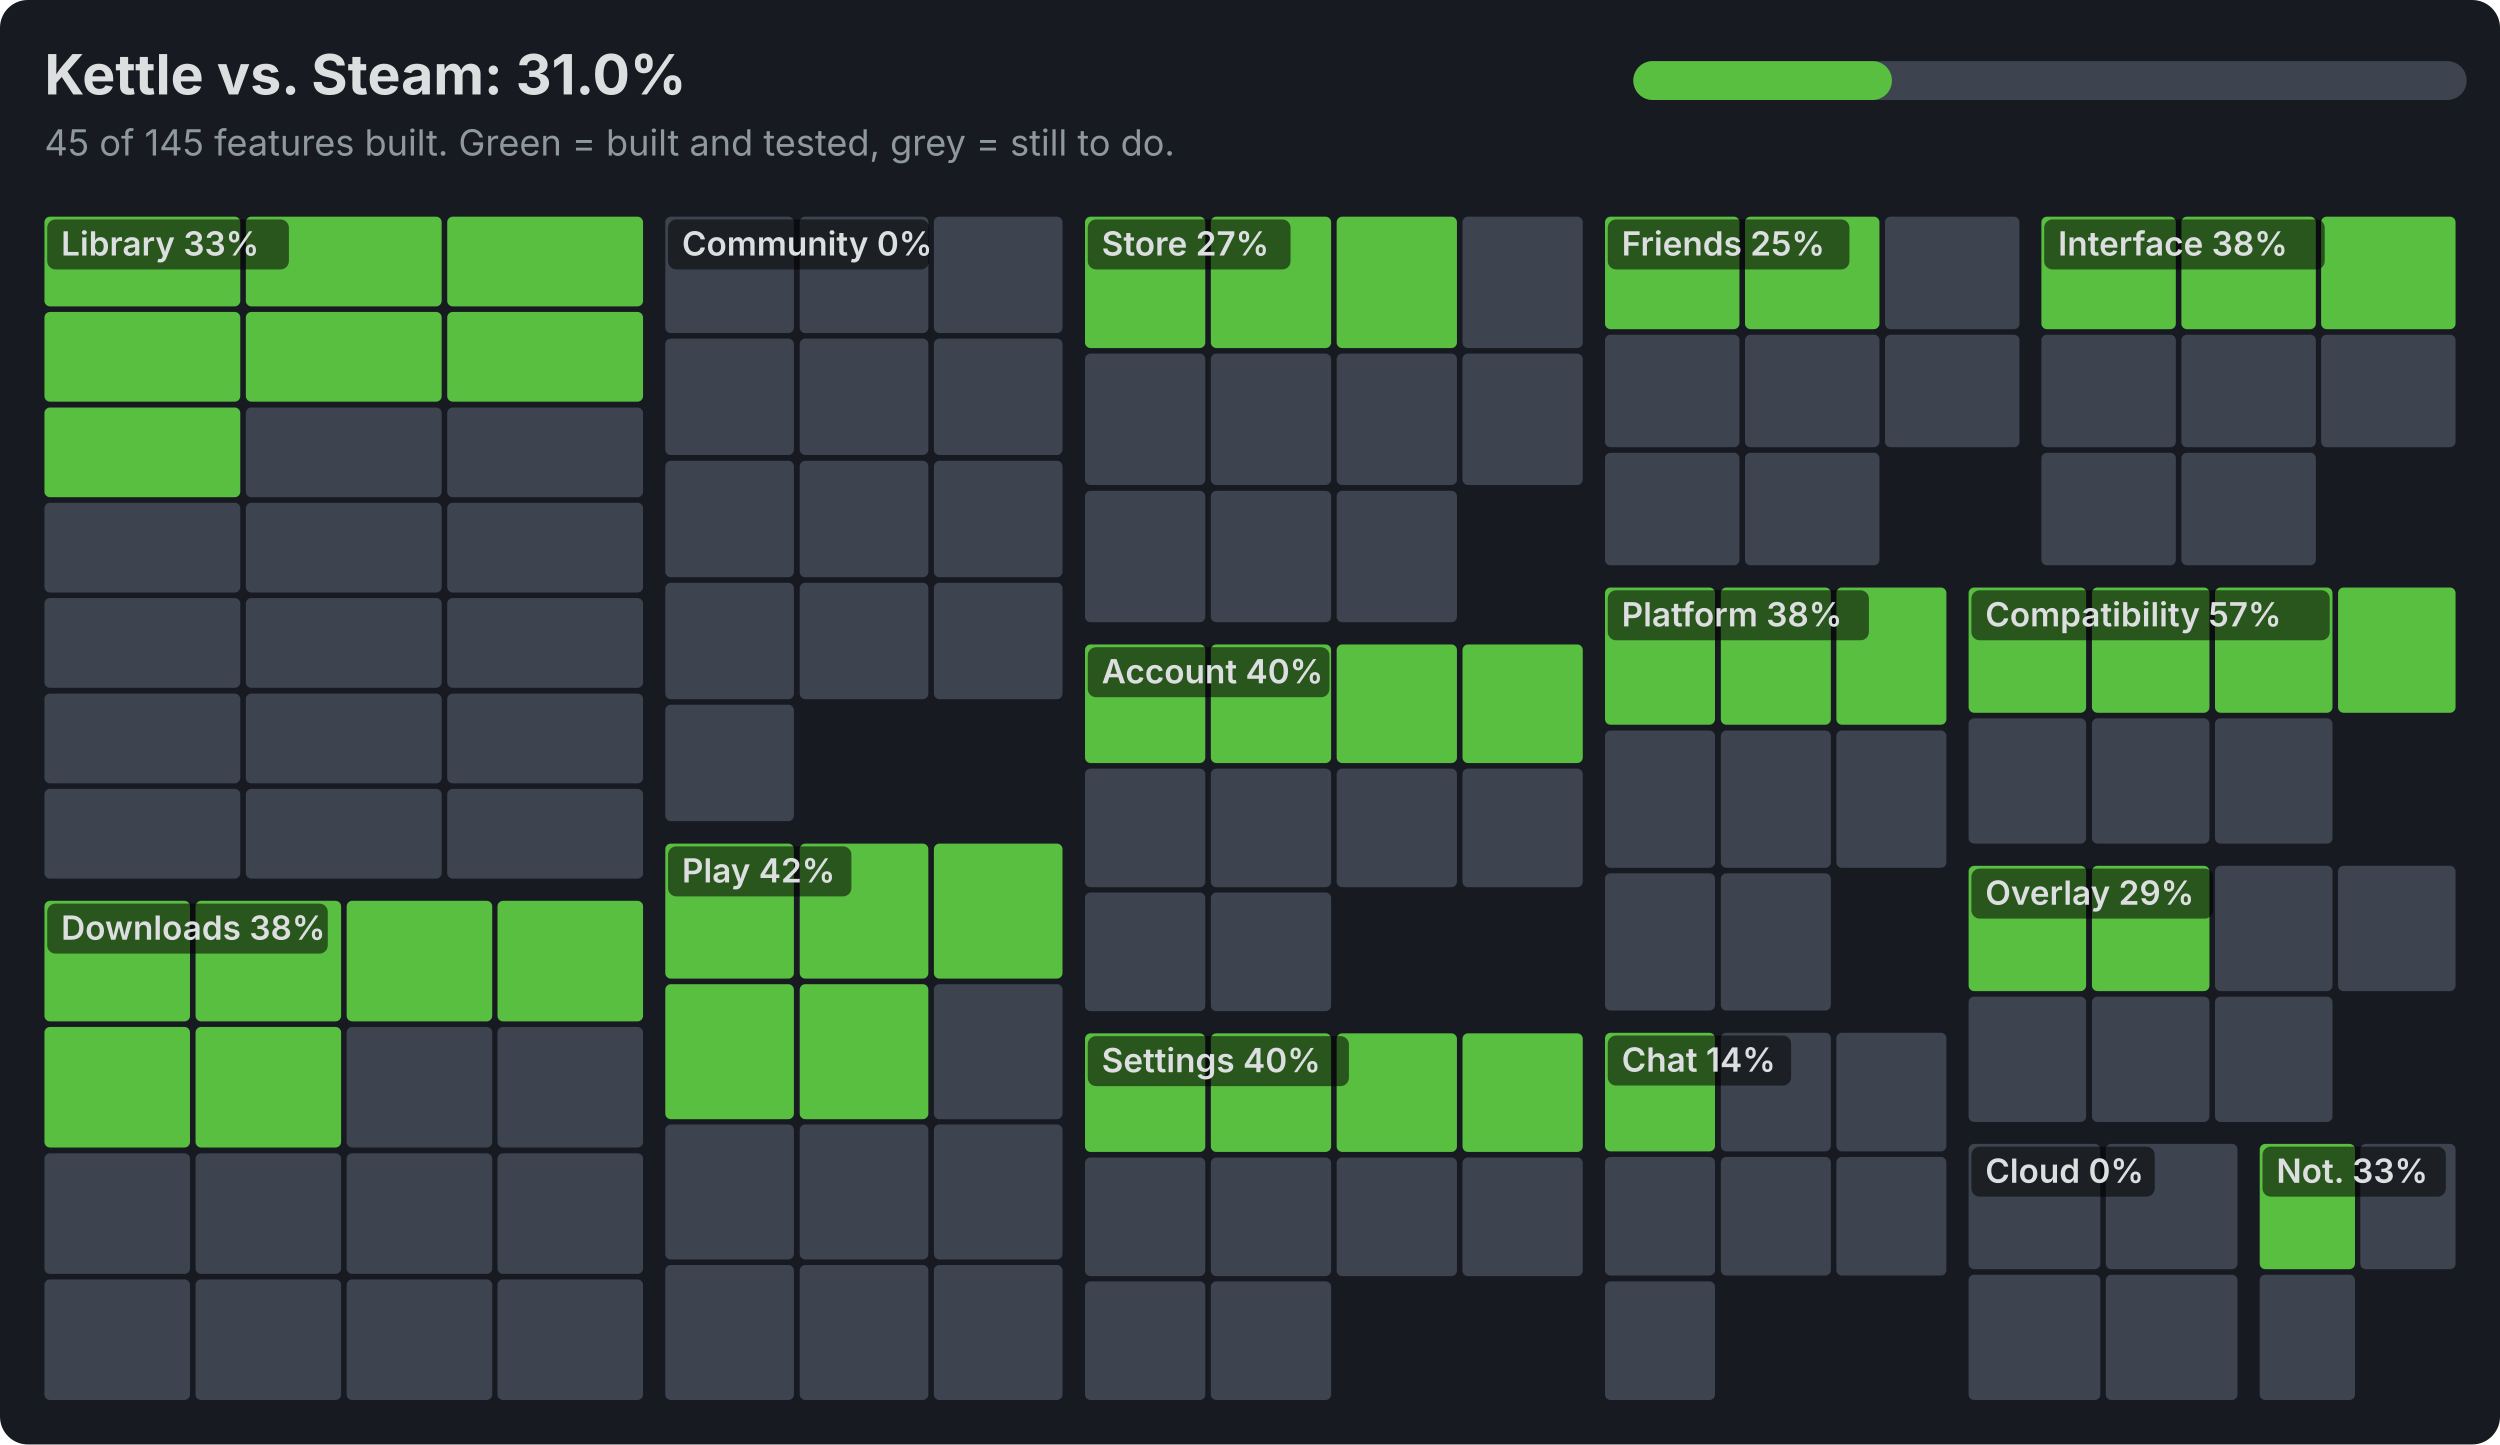
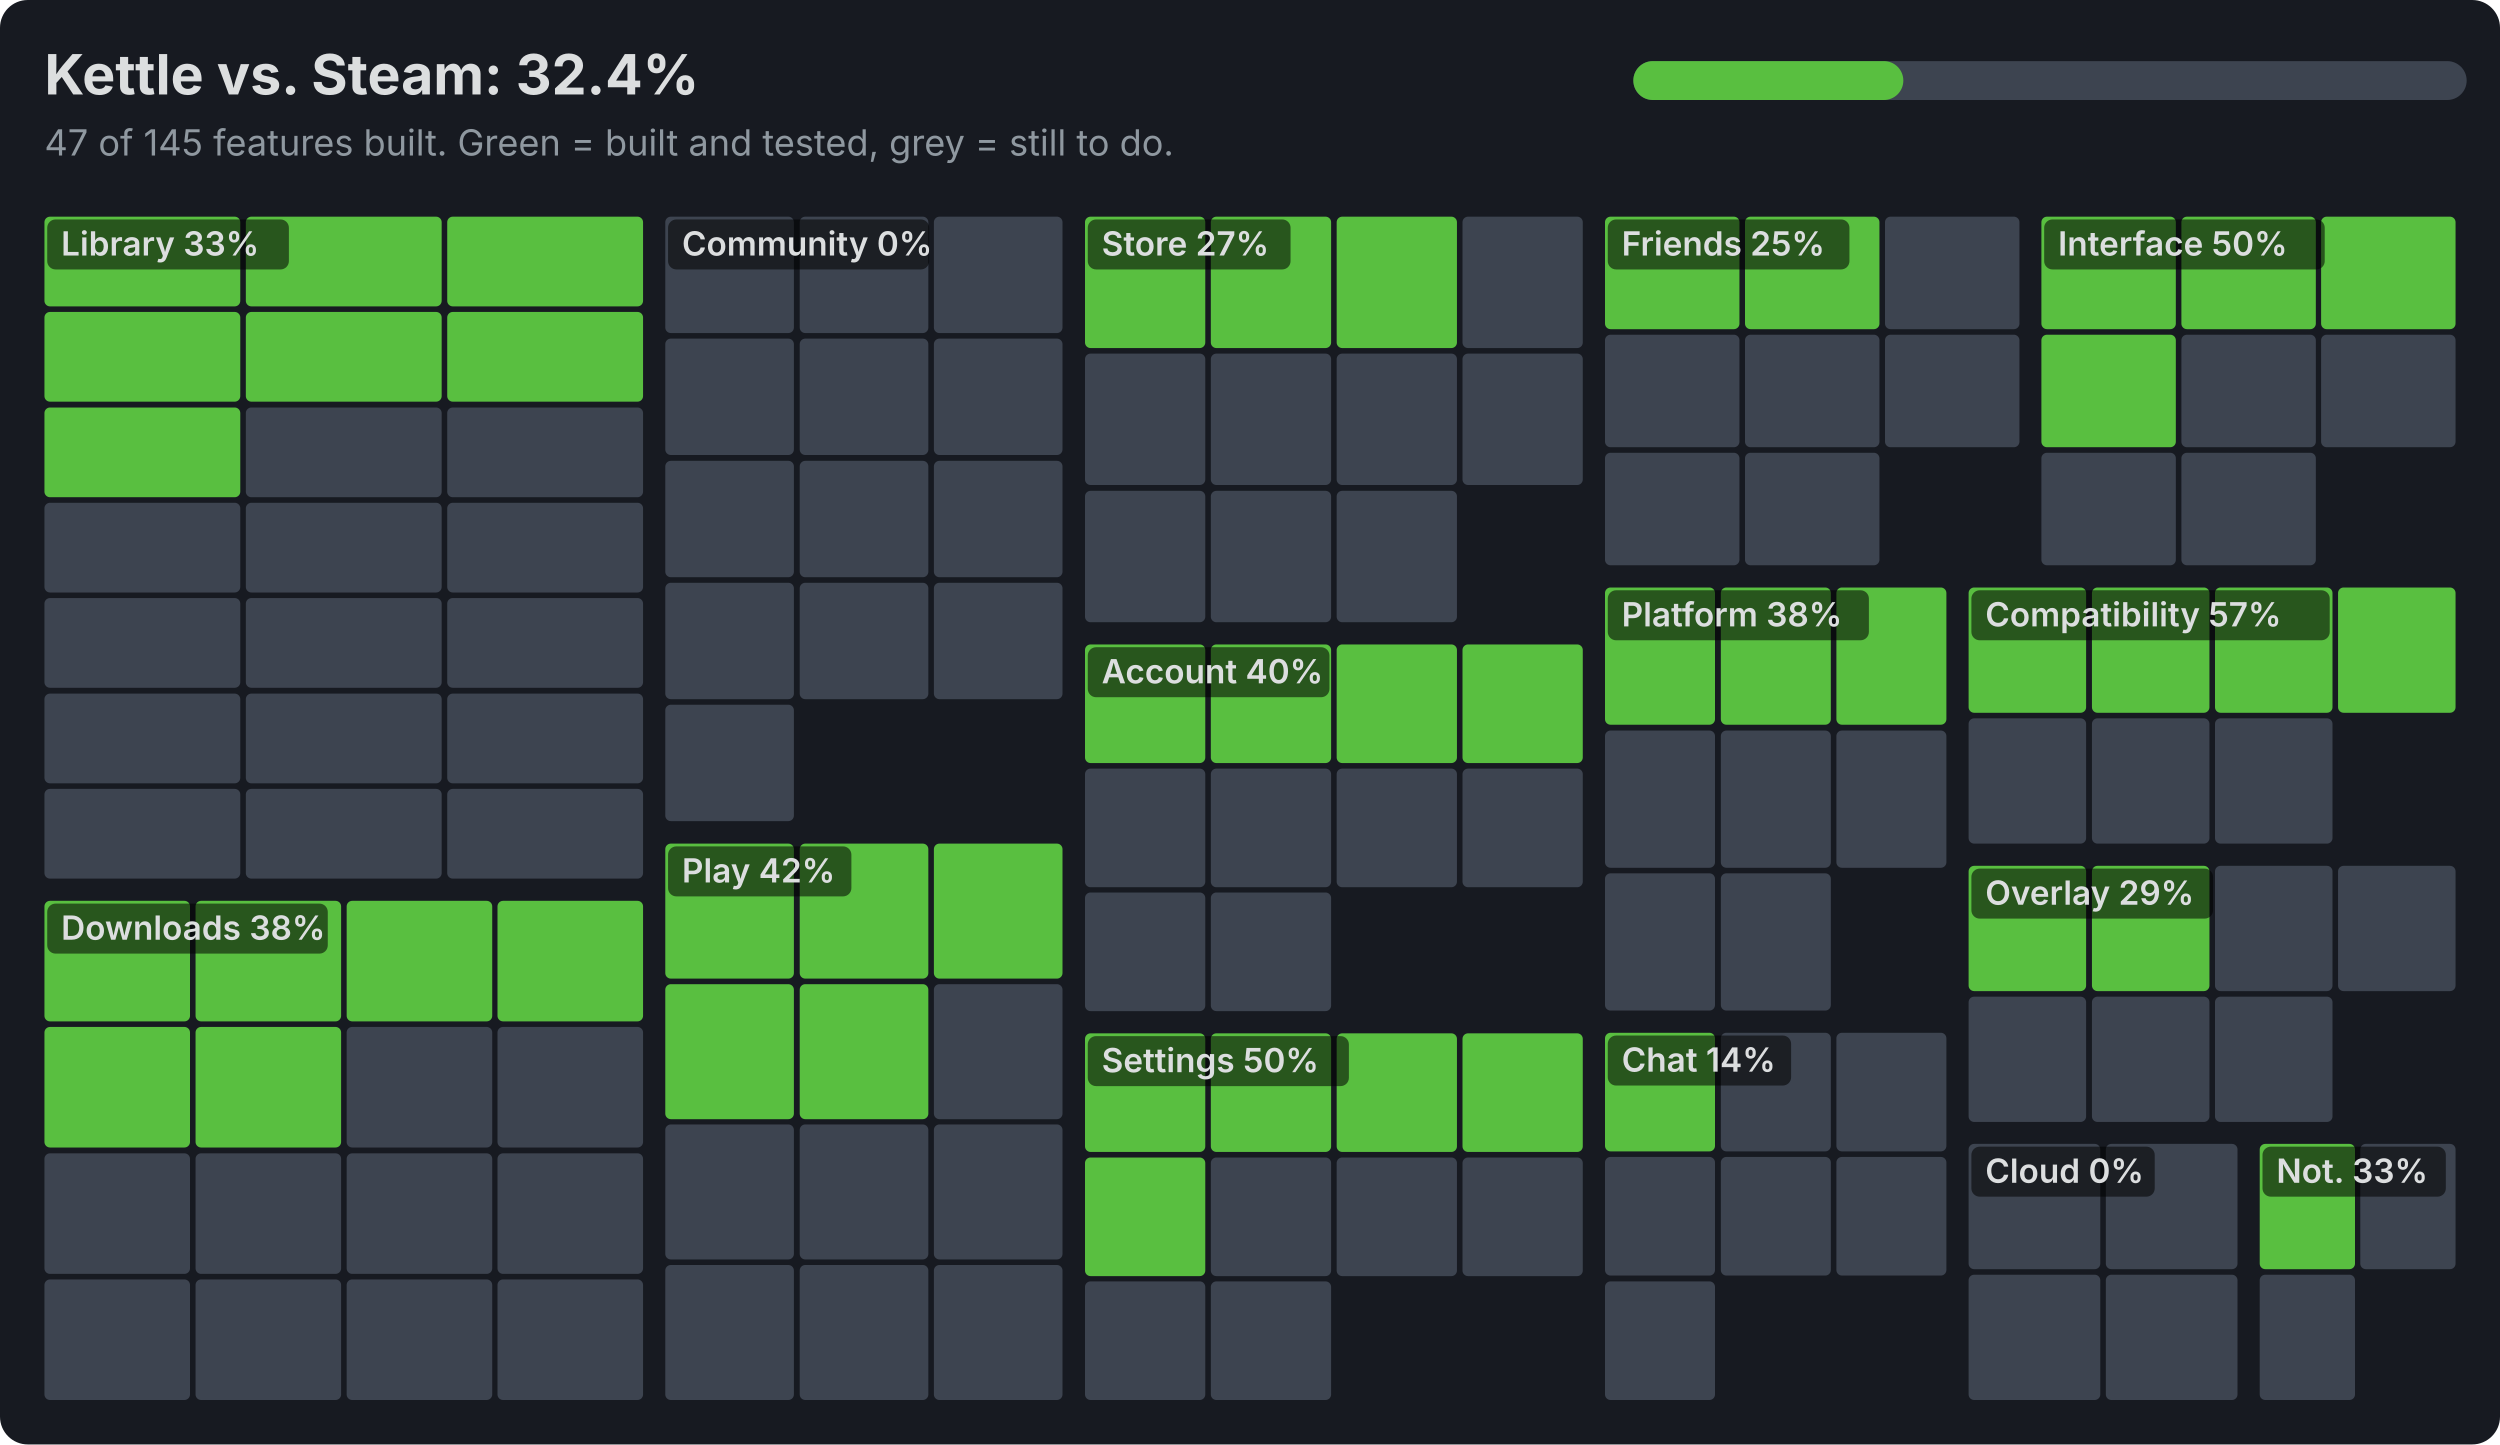
<svg xmlns="http://www.w3.org/2000/svg" width="900" height="520" viewBox="0 0 900 520" font-family="Inter, Segoe UI, sans-serif">
  <rect width="900" height="520" rx="10" fill="#171a21" />
-   <text x="16" y="34" font-size="20" font-weight="700" fill="#dcdedf">Kettle vs. Steam: 31.0%</text>
-   <text x="16" y="56" font-size="13" fill="#8f98a0">45 of 145 features built. Green = built and tested, grey = still to do.</text>
+   <text x="16" y="34" font-size="20" font-weight="700" fill="#dcdedf">Kettle vs. Steam: 32.4%</text>
+   <text x="16" y="56" font-size="13" fill="#8f98a0">47 of 145 features built. Green = built and tested, grey = still to do.</text>
  <rect x="588" y="22" width="300" height="14" rx="7" fill="#3d4450" />
-   <rect x="588" y="22" width="93.1" height="14" rx="7" fill="#59bf40" />
+   <rect x="588" y="22" width="97.2" height="14" rx="7" fill="#59bf40" />
  <rect x="16.0" y="78.0" width="70.5" height="32.3" rx="2" fill="#59bf40" />
  <rect x="88.5" y="78.0" width="70.5" height="32.3" rx="2" fill="#59bf40" />
  <rect x="161.0" y="78.0" width="70.5" height="32.3" rx="2" fill="#59bf40" />
  <rect x="16.0" y="112.3" width="70.5" height="32.3" rx="2" fill="#59bf40" />
  <rect x="88.5" y="112.3" width="70.5" height="32.3" rx="2" fill="#59bf40" />
  <rect x="161.0" y="112.3" width="70.5" height="32.3" rx="2" fill="#59bf40" />
  <rect x="16.0" y="146.7" width="70.5" height="32.3" rx="2" fill="#59bf40" />
  <rect x="88.5" y="146.7" width="70.5" height="32.3" rx="2" fill="#3d4450" />
  <rect x="161.0" y="146.7" width="70.5" height="32.3" rx="2" fill="#3d4450" />
  <rect x="16.0" y="181.0" width="70.5" height="32.3" rx="2" fill="#3d4450" />
  <rect x="88.5" y="181.0" width="70.5" height="32.3" rx="2" fill="#3d4450" />
  <rect x="161.0" y="181.0" width="70.5" height="32.3" rx="2" fill="#3d4450" />
  <rect x="16.0" y="215.3" width="70.5" height="32.3" rx="2" fill="#3d4450" />
  <rect x="88.5" y="215.3" width="70.5" height="32.3" rx="2" fill="#3d4450" />
  <rect x="161.0" y="215.3" width="70.5" height="32.3" rx="2" fill="#3d4450" />
  <rect x="16.0" y="249.7" width="70.5" height="32.3" rx="2" fill="#3d4450" />
  <rect x="88.5" y="249.7" width="70.5" height="32.3" rx="2" fill="#3d4450" />
  <rect x="161.0" y="249.7" width="70.5" height="32.3" rx="2" fill="#3d4450" />
  <rect x="16.0" y="284.0" width="70.5" height="32.3" rx="2" fill="#3d4450" />
  <rect x="88.5" y="284.0" width="70.5" height="32.3" rx="2" fill="#3d4450" />
  <rect x="161.0" y="284.0" width="70.5" height="32.3" rx="2" fill="#3d4450" />
  <rect x="17.0" y="79.0" width="87" height="18" rx="3" fill="#000" fill-opacity="0.55" />
  <text x="22.0" y="92.0" font-size="12" font-weight="600" fill="#dcdedf">Library 33%</text>
  <rect x="16.0" y="324.3" width="52.4" height="43.4" rx="2" fill="#59bf40" />
  <rect x="70.4" y="324.3" width="52.4" height="43.4" rx="2" fill="#59bf40" />
  <rect x="124.8" y="324.3" width="52.4" height="43.4" rx="2" fill="#59bf40" />
  <rect x="179.1" y="324.3" width="52.4" height="43.4" rx="2" fill="#59bf40" />
  <rect x="16.0" y="369.7" width="52.4" height="43.4" rx="2" fill="#59bf40" />
  <rect x="70.4" y="369.7" width="52.4" height="43.4" rx="2" fill="#59bf40" />
  <rect x="124.8" y="369.7" width="52.4" height="43.4" rx="2" fill="#3d4450" />
  <rect x="179.1" y="369.7" width="52.4" height="43.4" rx="2" fill="#3d4450" />
  <rect x="16.0" y="415.2" width="52.4" height="43.4" rx="2" fill="#3d4450" />
  <rect x="70.4" y="415.2" width="52.4" height="43.4" rx="2" fill="#3d4450" />
  <rect x="124.8" y="415.2" width="52.4" height="43.4" rx="2" fill="#3d4450" />
  <rect x="179.1" y="415.2" width="52.4" height="43.4" rx="2" fill="#3d4450" />
  <rect x="16.0" y="460.6" width="52.4" height="43.4" rx="2" fill="#3d4450" />
  <rect x="70.4" y="460.6" width="52.4" height="43.4" rx="2" fill="#3d4450" />
  <rect x="124.8" y="460.6" width="52.4" height="43.4" rx="2" fill="#3d4450" />
  <rect x="179.1" y="460.6" width="52.4" height="43.4" rx="2" fill="#3d4450" />
  <rect x="17.0" y="325.3" width="101" height="18" rx="3" fill="#000" fill-opacity="0.55" />
  <text x="22.0" y="338.3" font-size="12" font-weight="600" fill="#dcdedf">Downloads 38%</text>
  <rect x="239.5" y="78.0" width="46.3" height="41.9" rx="2" fill="#3d4450" />
  <rect x="287.9" y="78.0" width="46.3" height="41.9" rx="2" fill="#3d4450" />
  <rect x="336.2" y="78.0" width="46.3" height="41.9" rx="2" fill="#3d4450" />
  <rect x="239.5" y="121.9" width="46.3" height="41.9" rx="2" fill="#3d4450" />
  <rect x="287.9" y="121.9" width="46.3" height="41.9" rx="2" fill="#3d4450" />
  <rect x="336.2" y="121.9" width="46.3" height="41.9" rx="2" fill="#3d4450" />
  <rect x="239.5" y="165.9" width="46.3" height="41.9" rx="2" fill="#3d4450" />
  <rect x="287.9" y="165.9" width="46.3" height="41.9" rx="2" fill="#3d4450" />
  <rect x="336.2" y="165.9" width="46.3" height="41.9" rx="2" fill="#3d4450" />
  <rect x="239.5" y="209.8" width="46.3" height="41.9" rx="2" fill="#3d4450" />
  <rect x="287.9" y="209.8" width="46.3" height="41.9" rx="2" fill="#3d4450" />
  <rect x="336.2" y="209.8" width="46.3" height="41.9" rx="2" fill="#3d4450" />
  <rect x="239.5" y="253.7" width="46.3" height="41.9" rx="2" fill="#3d4450" />
  <rect x="240.5" y="79.0" width="94" height="18" rx="3" fill="#000" fill-opacity="0.55" />
  <text x="245.5" y="92.0" font-size="12" font-weight="600" fill="#dcdedf">Community 0%</text>
  <rect x="239.5" y="303.7" width="46.3" height="48.6" rx="2" fill="#59bf40" />
  <rect x="287.9" y="303.7" width="46.3" height="48.6" rx="2" fill="#59bf40" />
  <rect x="336.2" y="303.7" width="46.3" height="48.6" rx="2" fill="#59bf40" />
  <rect x="239.5" y="354.3" width="46.3" height="48.6" rx="2" fill="#59bf40" />
  <rect x="287.9" y="354.3" width="46.3" height="48.6" rx="2" fill="#59bf40" />
  <rect x="336.2" y="354.3" width="46.3" height="48.6" rx="2" fill="#3d4450" />
  <rect x="239.5" y="404.8" width="46.3" height="48.6" rx="2" fill="#3d4450" />
  <rect x="287.9" y="404.8" width="46.3" height="48.6" rx="2" fill="#3d4450" />
  <rect x="336.2" y="404.8" width="46.3" height="48.6" rx="2" fill="#3d4450" />
  <rect x="239.5" y="455.4" width="46.3" height="48.6" rx="2" fill="#3d4450" />
  <rect x="287.9" y="455.4" width="46.3" height="48.6" rx="2" fill="#3d4450" />
  <rect x="336.2" y="455.4" width="46.3" height="48.6" rx="2" fill="#3d4450" />
  <rect x="240.5" y="304.7" width="66" height="18" rx="3" fill="#000" fill-opacity="0.55" />
  <text x="245.5" y="317.7" font-size="12" font-weight="600" fill="#dcdedf">Play 42%</text>
  <rect x="390.6" y="78.0" width="43.3" height="47.3" rx="2" fill="#59bf40" />
  <rect x="435.9" y="78.0" width="43.3" height="47.3" rx="2" fill="#59bf40" />
  <rect x="481.2" y="78.0" width="43.3" height="47.3" rx="2" fill="#59bf40" />
  <rect x="526.5" y="78.0" width="43.3" height="47.3" rx="2" fill="#3d4450" />
  <rect x="390.6" y="127.3" width="43.3" height="47.3" rx="2" fill="#3d4450" />
  <rect x="435.9" y="127.3" width="43.3" height="47.3" rx="2" fill="#3d4450" />
  <rect x="481.2" y="127.3" width="43.3" height="47.3" rx="2" fill="#3d4450" />
  <rect x="526.5" y="127.3" width="43.3" height="47.3" rx="2" fill="#3d4450" />
  <rect x="390.6" y="176.7" width="43.3" height="47.3" rx="2" fill="#3d4450" />
  <rect x="435.9" y="176.7" width="43.3" height="47.3" rx="2" fill="#3d4450" />
  <rect x="481.2" y="176.7" width="43.3" height="47.3" rx="2" fill="#3d4450" />
  <rect x="391.6" y="79.0" width="73" height="18" rx="3" fill="#000" fill-opacity="0.55" />
  <text x="396.6" y="92.0" font-size="12" font-weight="600" fill="#dcdedf">Store 27%</text>
  <rect x="390.6" y="232.0" width="43.3" height="42.7" rx="2" fill="#59bf40" />
  <rect x="435.9" y="232.0" width="43.3" height="42.7" rx="2" fill="#59bf40" />
  <rect x="481.2" y="232.0" width="43.3" height="42.7" rx="2" fill="#59bf40" />
  <rect x="526.5" y="232.0" width="43.3" height="42.7" rx="2" fill="#59bf40" />
  <rect x="390.6" y="276.7" width="43.3" height="42.7" rx="2" fill="#3d4450" />
  <rect x="435.9" y="276.7" width="43.3" height="42.7" rx="2" fill="#3d4450" />
  <rect x="481.2" y="276.7" width="43.3" height="42.7" rx="2" fill="#3d4450" />
  <rect x="526.5" y="276.7" width="43.3" height="42.7" rx="2" fill="#3d4450" />
  <rect x="390.6" y="321.3" width="43.3" height="42.7" rx="2" fill="#3d4450" />
  <rect x="435.9" y="321.3" width="43.3" height="42.7" rx="2" fill="#3d4450" />
  <rect x="391.6" y="233.0" width="87" height="18" rx="3" fill="#000" fill-opacity="0.55" />
  <text x="396.6" y="246.0" font-size="12" font-weight="600" fill="#dcdedf">Account 40%</text>
  <rect x="390.6" y="372.0" width="43.3" height="42.7" rx="2" fill="#59bf40" />
  <rect x="435.9" y="372.0" width="43.3" height="42.7" rx="2" fill="#59bf40" />
  <rect x="481.2" y="372.0" width="43.3" height="42.7" rx="2" fill="#59bf40" />
  <rect x="526.5" y="372.0" width="43.3" height="42.7" rx="2" fill="#59bf40" />
-   <rect x="390.6" y="416.7" width="43.3" height="42.7" rx="2" fill="#3d4450" />
+   <rect x="390.6" y="416.7" width="43.3" height="42.7" rx="2" fill="#59bf40" />
  <rect x="435.9" y="416.7" width="43.3" height="42.7" rx="2" fill="#3d4450" />
  <rect x="481.2" y="416.7" width="43.3" height="42.7" rx="2" fill="#3d4450" />
  <rect x="526.5" y="416.7" width="43.3" height="42.7" rx="2" fill="#3d4450" />
  <rect x="390.6" y="461.3" width="43.3" height="42.7" rx="2" fill="#3d4450" />
  <rect x="435.9" y="461.3" width="43.3" height="42.7" rx="2" fill="#3d4450" />
  <rect x="391.6" y="373.0" width="94" height="18" rx="3" fill="#000" fill-opacity="0.55" />
-   <text x="396.6" y="386.0" font-size="12" font-weight="600" fill="#dcdedf">Settings 40%</text>
+   <text x="396.6" y="386.0" font-size="12" font-weight="600" fill="#dcdedf">Settings 50%</text>
  <rect x="577.8" y="78.0" width="48.4" height="40.5" rx="2" fill="#59bf40" />
  <rect x="628.2" y="78.0" width="48.4" height="40.5" rx="2" fill="#59bf40" />
  <rect x="678.6" y="78.0" width="48.4" height="40.5" rx="2" fill="#3d4450" />
  <rect x="577.8" y="120.5" width="48.4" height="40.5" rx="2" fill="#3d4450" />
  <rect x="628.2" y="120.5" width="48.4" height="40.5" rx="2" fill="#3d4450" />
  <rect x="678.6" y="120.5" width="48.4" height="40.5" rx="2" fill="#3d4450" />
  <rect x="577.8" y="163.0" width="48.4" height="40.5" rx="2" fill="#3d4450" />
  <rect x="628.2" y="163.0" width="48.4" height="40.5" rx="2" fill="#3d4450" />
  <rect x="578.8" y="79.0" width="87" height="18" rx="3" fill="#000" fill-opacity="0.55" />
  <text x="583.8" y="92.0" font-size="12" font-weight="600" fill="#dcdedf">Friends 25%</text>
  <rect x="734.9" y="78.0" width="48.4" height="40.5" rx="2" fill="#59bf40" />
  <rect x="785.3" y="78.0" width="48.4" height="40.5" rx="2" fill="#59bf40" />
  <rect x="835.6" y="78.0" width="48.4" height="40.5" rx="2" fill="#59bf40" />
-   <rect x="734.9" y="120.5" width="48.4" height="40.5" rx="2" fill="#3d4450" />
+   <rect x="734.9" y="120.5" width="48.4" height="40.5" rx="2" fill="#59bf40" />
  <rect x="785.3" y="120.5" width="48.4" height="40.5" rx="2" fill="#3d4450" />
  <rect x="835.6" y="120.5" width="48.4" height="40.5" rx="2" fill="#3d4450" />
  <rect x="734.9" y="163.0" width="48.4" height="40.5" rx="2" fill="#3d4450" />
  <rect x="785.3" y="163.0" width="48.4" height="40.5" rx="2" fill="#3d4450" />
  <rect x="735.9" y="79.0" width="101" height="18" rx="3" fill="#000" fill-opacity="0.55" />
-   <text x="740.9" y="92.0" font-size="12" font-weight="600" fill="#dcdedf">Interface 38%</text>
+   <text x="740.9" y="92.0" font-size="12" font-weight="600" fill="#dcdedf">Interface 50%</text>
  <rect x="577.8" y="211.5" width="39.6" height="49.4" rx="2" fill="#59bf40" />
  <rect x="619.5" y="211.5" width="39.6" height="49.4" rx="2" fill="#59bf40" />
  <rect x="661.1" y="211.5" width="39.6" height="49.4" rx="2" fill="#59bf40" />
  <rect x="577.8" y="263.0" width="39.6" height="49.4" rx="2" fill="#3d4450" />
  <rect x="619.5" y="263.0" width="39.6" height="49.4" rx="2" fill="#3d4450" />
  <rect x="661.1" y="263.0" width="39.6" height="49.4" rx="2" fill="#3d4450" />
  <rect x="577.8" y="314.4" width="39.6" height="49.4" rx="2" fill="#3d4450" />
  <rect x="619.5" y="314.4" width="39.6" height="49.4" rx="2" fill="#3d4450" />
  <rect x="578.8" y="212.5" width="94" height="18" rx="3" fill="#000" fill-opacity="0.55" />
  <text x="583.8" y="225.5" font-size="12" font-weight="600" fill="#dcdedf">Platform 38%</text>
  <rect x="577.8" y="371.8" width="39.6" height="42.7" rx="2" fill="#59bf40" />
  <rect x="619.5" y="371.8" width="39.6" height="42.7" rx="2" fill="#3d4450" />
  <rect x="661.1" y="371.8" width="39.6" height="42.7" rx="2" fill="#3d4450" />
  <rect x="577.8" y="416.5" width="39.6" height="42.7" rx="2" fill="#3d4450" />
  <rect x="619.5" y="416.5" width="39.6" height="42.7" rx="2" fill="#3d4450" />
  <rect x="661.1" y="416.5" width="39.6" height="42.7" rx="2" fill="#3d4450" />
  <rect x="577.8" y="461.3" width="39.6" height="42.7" rx="2" fill="#3d4450" />
  <rect x="578.8" y="372.8" width="66" height="18" rx="3" fill="#000" fill-opacity="0.55" />
  <text x="583.8" y="385.8" font-size="12" font-weight="600" fill="#dcdedf">Chat 14%</text>
  <rect x="708.7" y="211.5" width="42.3" height="45.1" rx="2" fill="#59bf40" />
  <rect x="753.1" y="211.5" width="42.3" height="45.1" rx="2" fill="#59bf40" />
  <rect x="797.4" y="211.5" width="42.3" height="45.1" rx="2" fill="#59bf40" />
  <rect x="841.7" y="211.5" width="42.3" height="45.1" rx="2" fill="#59bf40" />
  <rect x="708.7" y="258.6" width="42.3" height="45.1" rx="2" fill="#3d4450" />
  <rect x="753.1" y="258.6" width="42.3" height="45.1" rx="2" fill="#3d4450" />
  <rect x="797.4" y="258.6" width="42.3" height="45.1" rx="2" fill="#3d4450" />
  <rect x="709.7" y="212.5" width="129" height="18" rx="3" fill="#000" fill-opacity="0.55" />
  <text x="714.7" y="225.5" font-size="12" font-weight="600" fill="#dcdedf">Compatibility 57%</text>
  <rect x="708.7" y="311.7" width="42.3" height="45.1" rx="2" fill="#59bf40" />
  <rect x="753.1" y="311.7" width="42.3" height="45.1" rx="2" fill="#59bf40" />
  <rect x="797.4" y="311.7" width="42.3" height="45.1" rx="2" fill="#3d4450" />
  <rect x="841.7" y="311.7" width="42.3" height="45.1" rx="2" fill="#3d4450" />
  <rect x="708.7" y="358.8" width="42.3" height="45.1" rx="2" fill="#3d4450" />
  <rect x="753.1" y="358.8" width="42.3" height="45.1" rx="2" fill="#3d4450" />
  <rect x="797.4" y="358.8" width="42.3" height="45.1" rx="2" fill="#3d4450" />
  <rect x="709.7" y="312.7" width="87" height="18" rx="3" fill="#000" fill-opacity="0.55" />
  <text x="714.7" y="325.7" font-size="12" font-weight="600" fill="#dcdedf">Overlay 29%</text>
  <rect x="708.7" y="411.8" width="47.4" height="45.1" rx="2" fill="#3d4450" />
  <rect x="758.1" y="411.8" width="47.4" height="45.1" rx="2" fill="#3d4450" />
  <rect x="708.7" y="458.9" width="47.4" height="45.1" rx="2" fill="#3d4450" />
  <rect x="758.1" y="458.9" width="47.4" height="45.1" rx="2" fill="#3d4450" />
  <rect x="709.7" y="412.8" width="66" height="18" rx="3" fill="#000" fill-opacity="0.55" />
  <text x="714.7" y="425.8" font-size="12" font-weight="600" fill="#dcdedf">Cloud 0%</text>
  <rect x="813.5" y="411.8" width="34.3" height="45.1" rx="2" fill="#59bf40" />
  <rect x="849.7" y="411.8" width="34.3" height="45.1" rx="2" fill="#3d4450" />
  <rect x="813.5" y="458.9" width="34.3" height="45.1" rx="2" fill="#3d4450" />
  <rect x="814.5" y="412.8" width="66" height="18" rx="3" fill="#000" fill-opacity="0.55" />
  <text x="819.5" y="425.8" font-size="12" font-weight="600" fill="#dcdedf">Not. 33%</text>
</svg>
